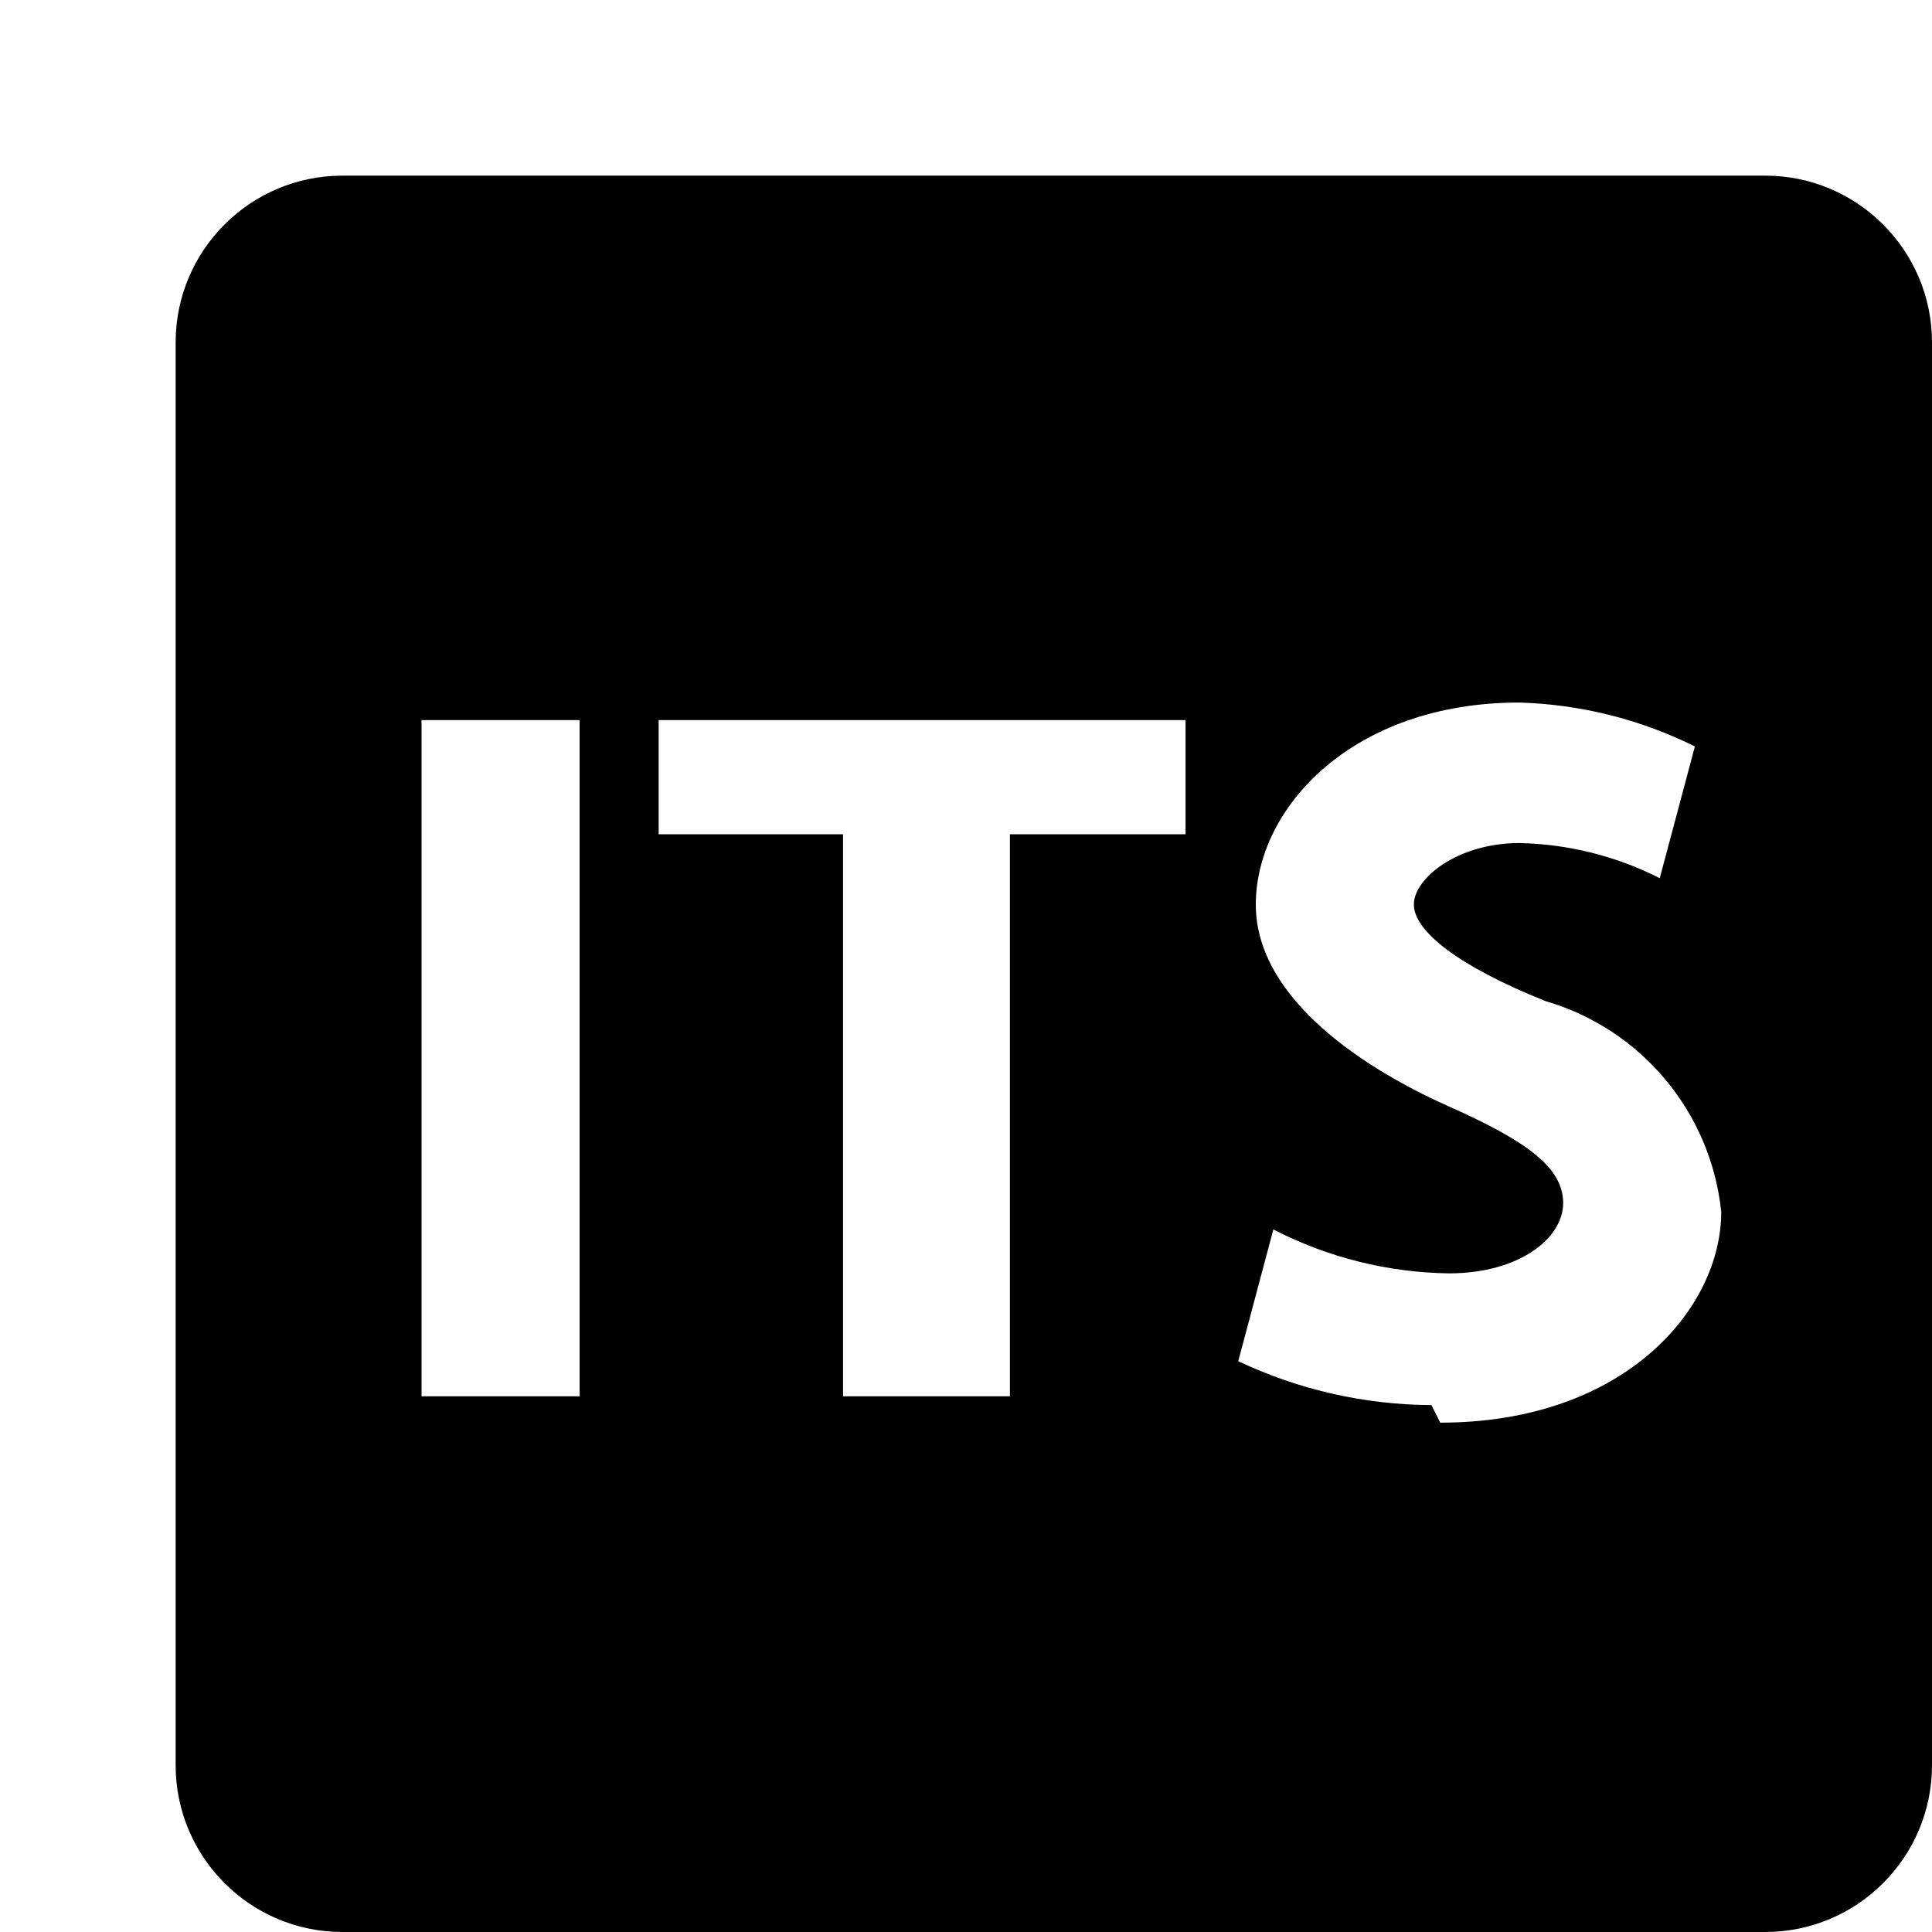
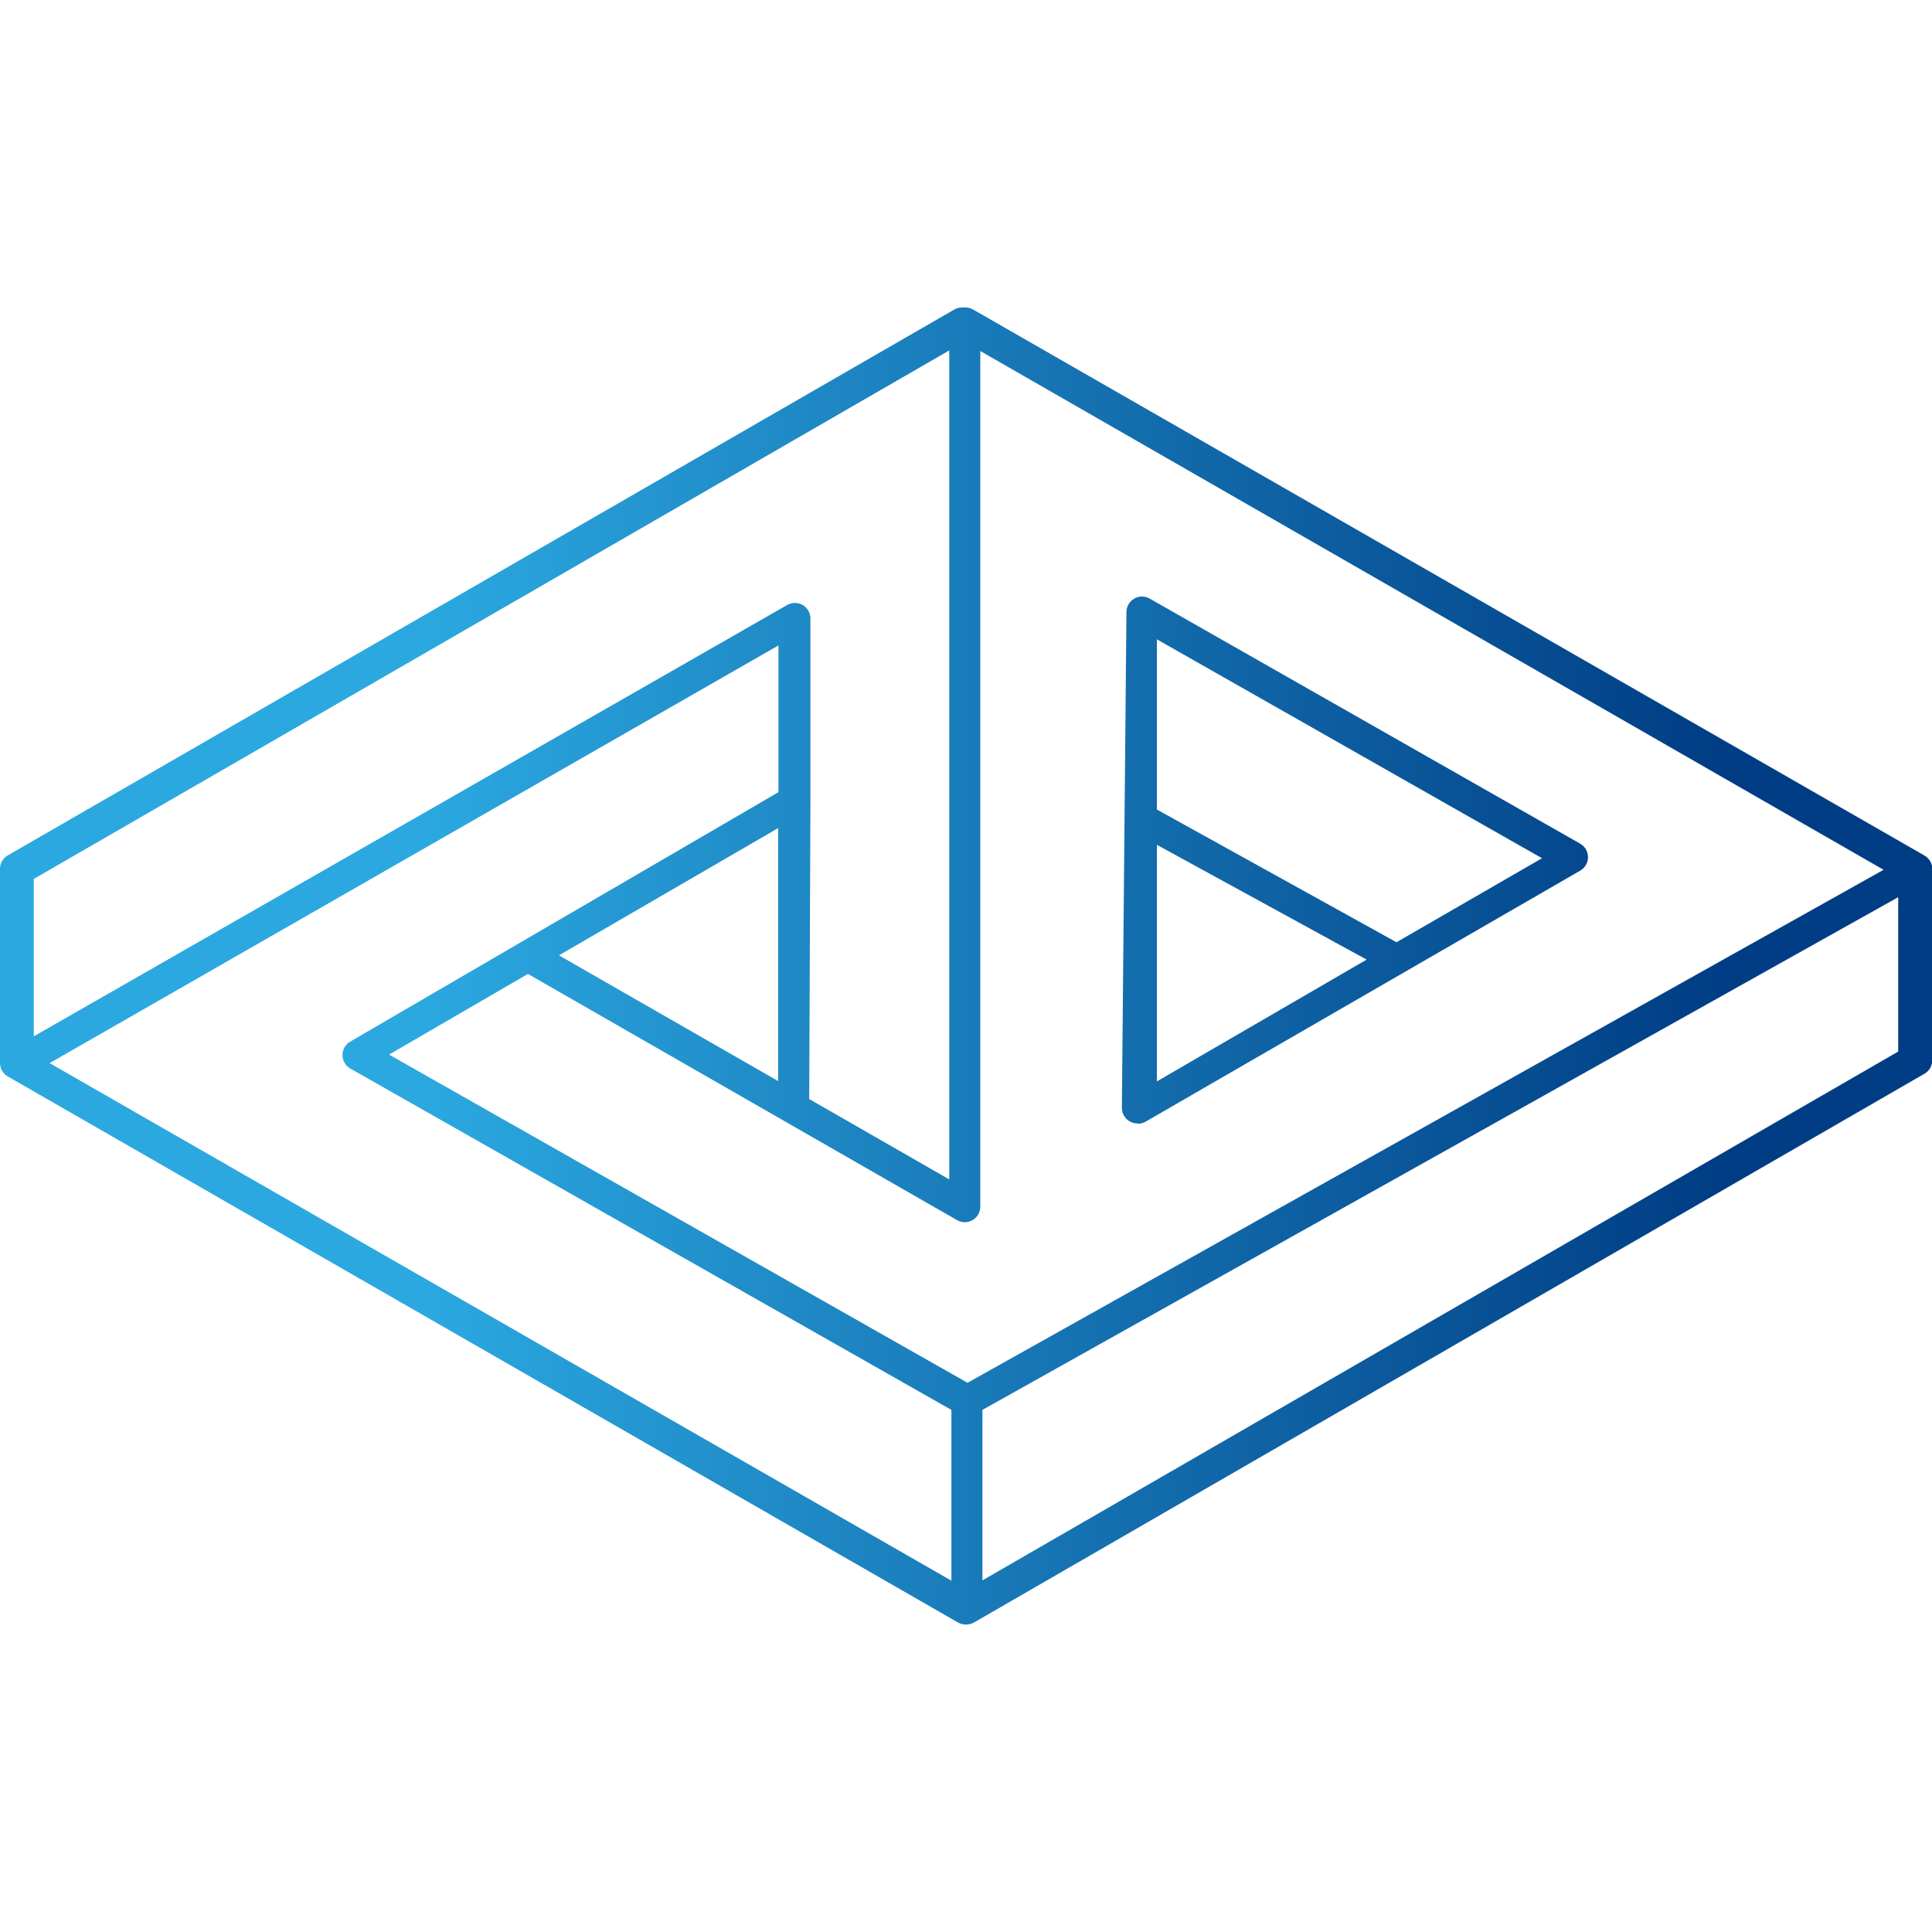
- <svg xmlns="http://www.w3.org/2000/svg" viewBox="0 0 22 22">
-   <path d="M20.1,2H3.9A1.9,1.9,0,0,0,2,3.9H2V20.1A1.9,1.9,0,0,0,3.9,22H20.1A1.9,1.9,0,0,0,22,20.1h0V3.9A1.9,1.9,0,0,0,20.1,2ZM6.6,15.9H4.8V8.2H6.6Zm6.9-6.4H11.5v6.4H9.6V9.5H7.5V8.2h6V9.6ZM16.3,16a5.2,5.2,0,0,1-2.2-.5l.4-1.5a4.5,4.5,0,0,0,2,.5c.8,0,1.3-.4,1.3-.8s-.4-.7-1.3-1.1-2.2-1.2-2.2-2.3S15.4,8,17.3,8a4.8,4.8,0,0,1,2,.5l-.4,1.5a3.7,3.7,0,0,0-1.6-.4c-.7,0-1.2.4-1.2.7s.5.7,1.5,1.1a2.8,2.8,0,0,1,2,2.4c0,1.1-1.1,2.4-3.2,2.4Z" />
+ <svg xmlns="http://www.w3.org/2000/svg" viewBox="0.0 -10.10 63.46 63.46">
+   <defs>
+     <style>.a{fill:url(#a);}</style>
+     <linearGradient id="a" y1="21.63" x2="63.46" y2="21.63" gradientUnits="userSpaceOnUse">
+       <stop offset="0.22" stop-color="#2ba8e0" />
+       <stop offset="0.89" stop-color="#003d84" />
+     </linearGradient>
+   </defs>
+   <path class="a" d="M31.76,43.26h0a.52.52,0,0,1-.3-.07L.26,25.26A.51.51,0,0,1,0,24.82V18.47A.51.51,0,0,1,.25,18L31.34.07A.51.51,0,0,1,31.6,0h.07a.53.53,0,0,1,.3.07L63.21,18a.51.51,0,0,1,.26.44v6.29a.51.51,0,0,1-.26.44L32,43.19A.51.51,0,0,1,31.76,43.26ZM1.63,24.82l29.62,17V36.21L11.51,25a.51.51,0,0,1,0-.89l14.06-8.19,0-4.82ZM32.27,36.21v5.6L62.35,24.44V19.37ZM12.78,24.54l19,10.78L61.87,18.47,32.2,1.43V29.54a.51.51,0,0,1-.76.44L17.34,21.89ZM26.58,26l4.6,2.64V1.41L1.11,18.77v5.17L25.86,9.77a.51.51,0,0,1,.76.45l0,6Zm-8.22-4.72,7.2,4.13V17.1Zm19,5.52a.51.51,0,0,1-.51-.51L37,10a.51.51,0,0,1,.76-.44l14.14,8.05a.51.51,0,0,1,0,.89l-5.8,3.35h0l-8.43,4.87A.51.51,0,0,1,37.39,26.81ZM38,17.65l0,7.77,6.89-4Zm0-1.16,7.87,4.36,4.78-2.76L38,10.9Z" />
</svg>
